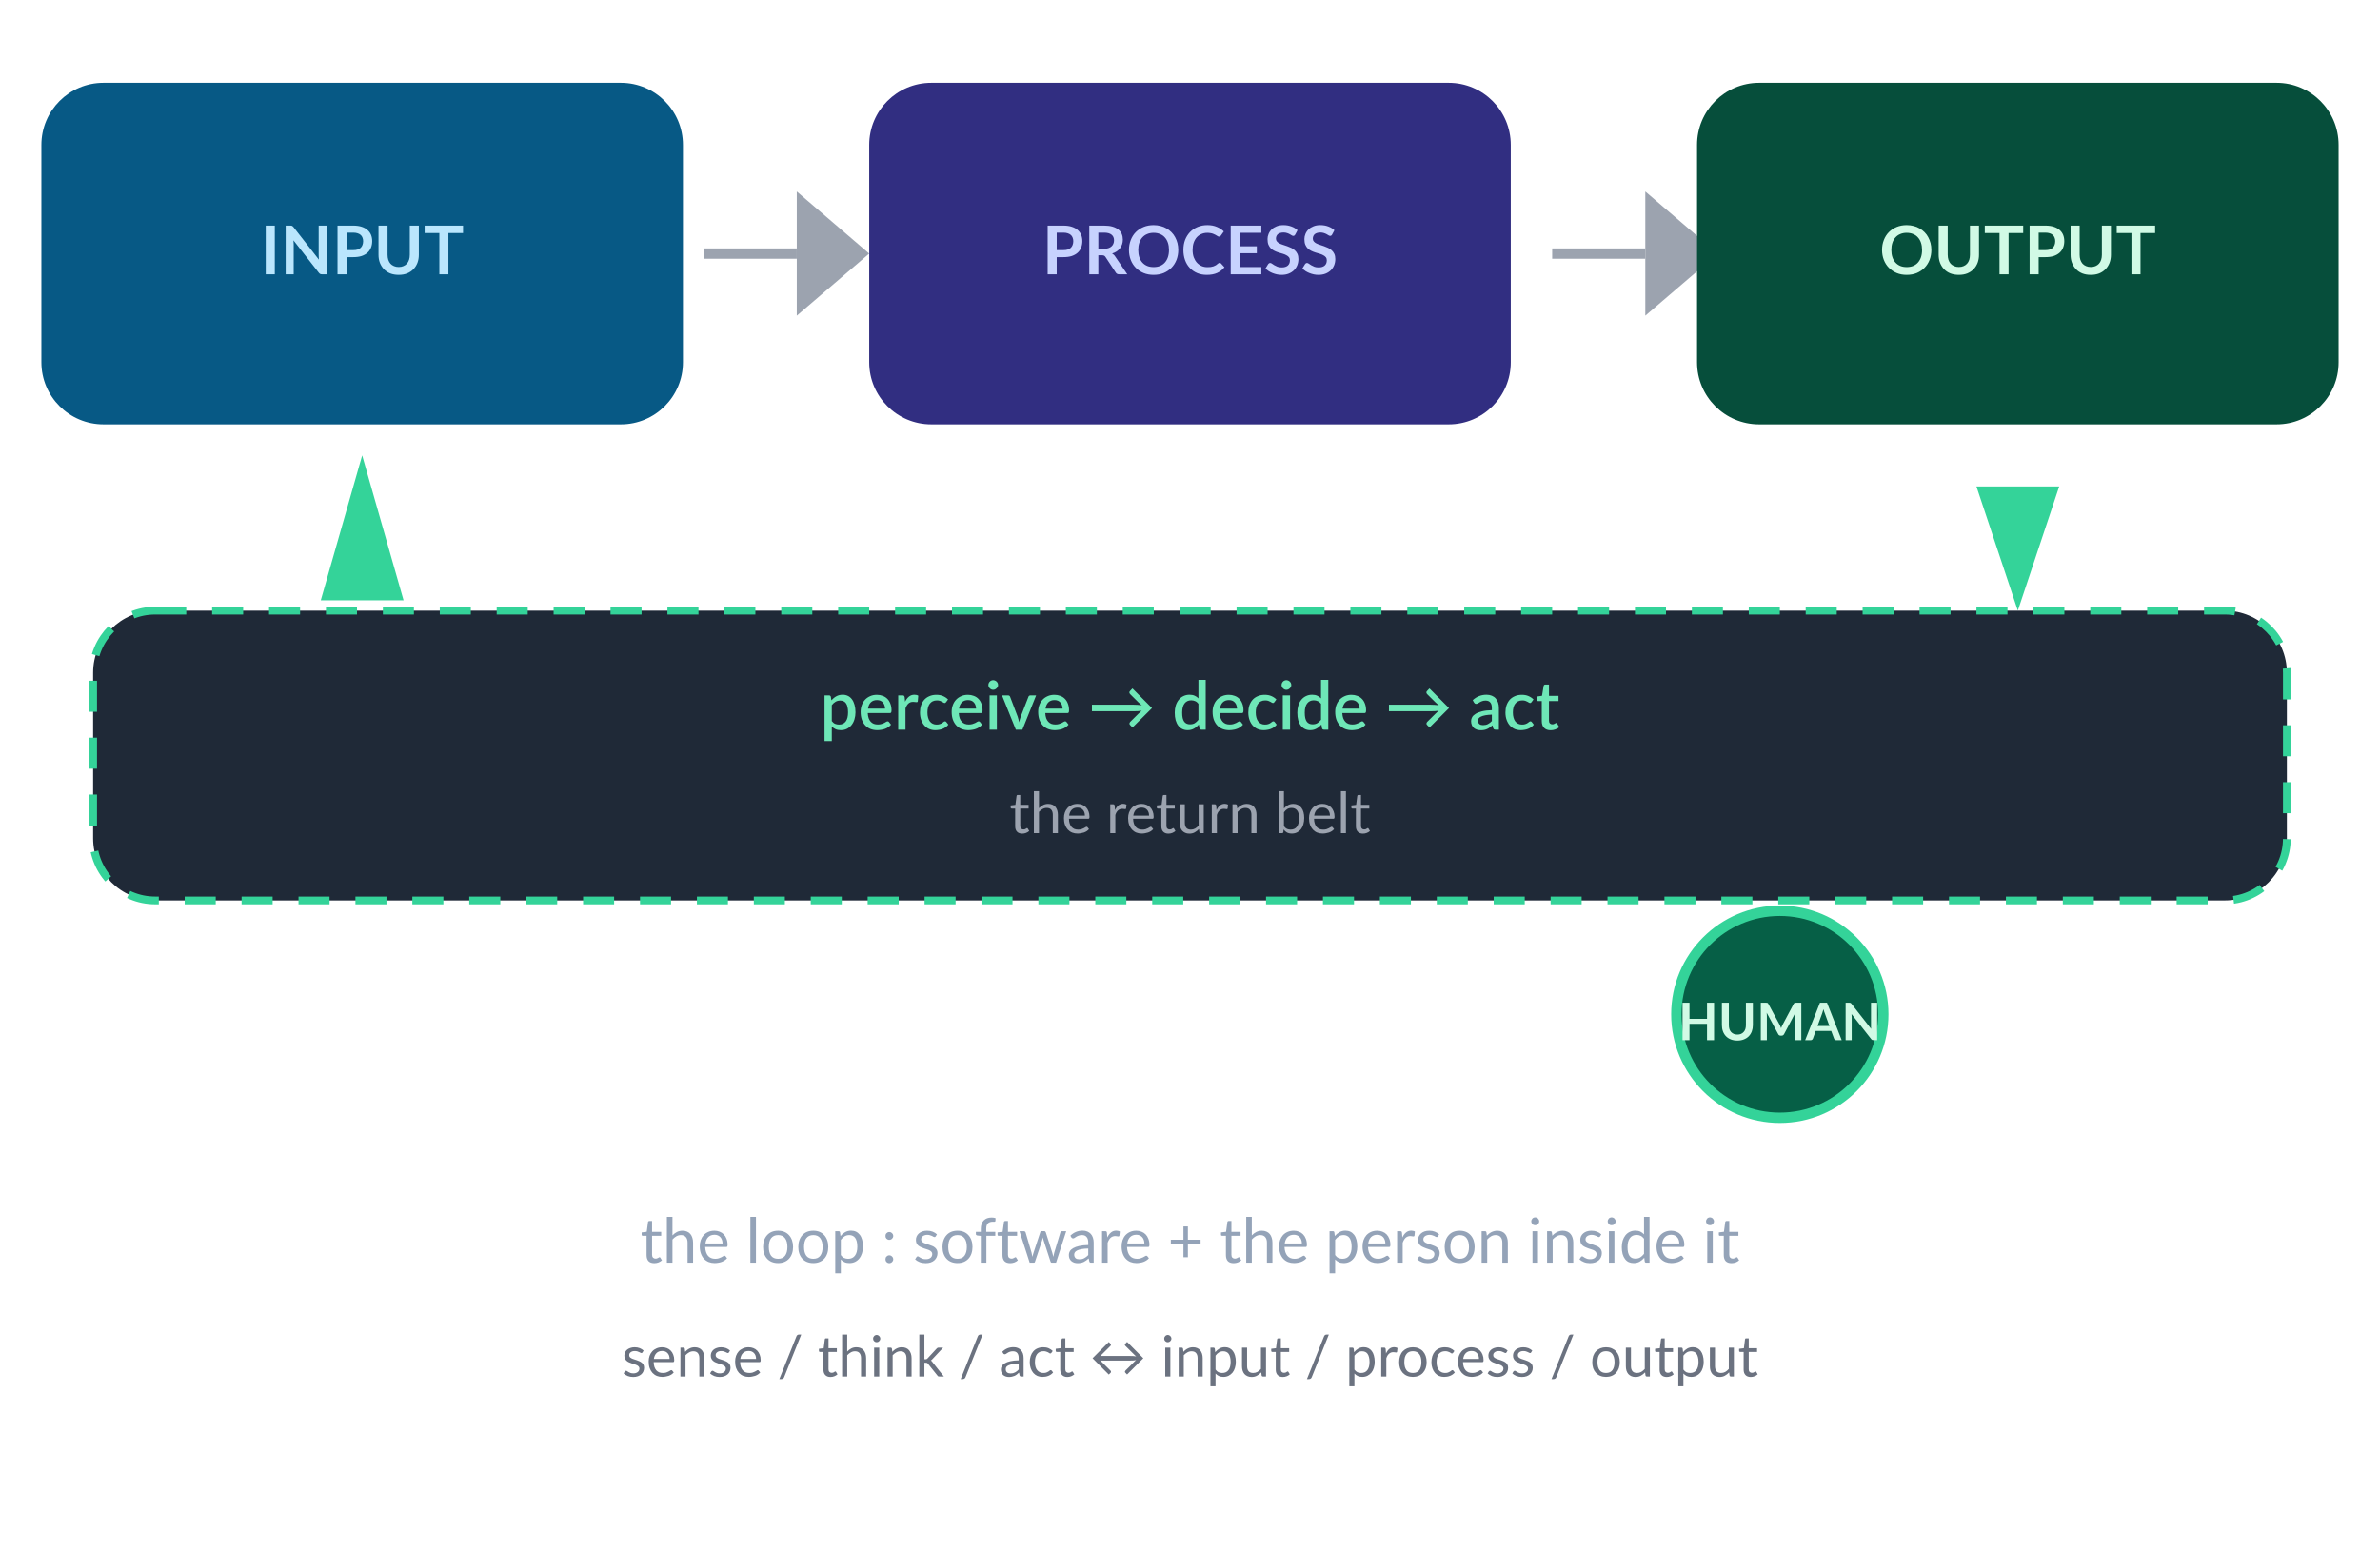
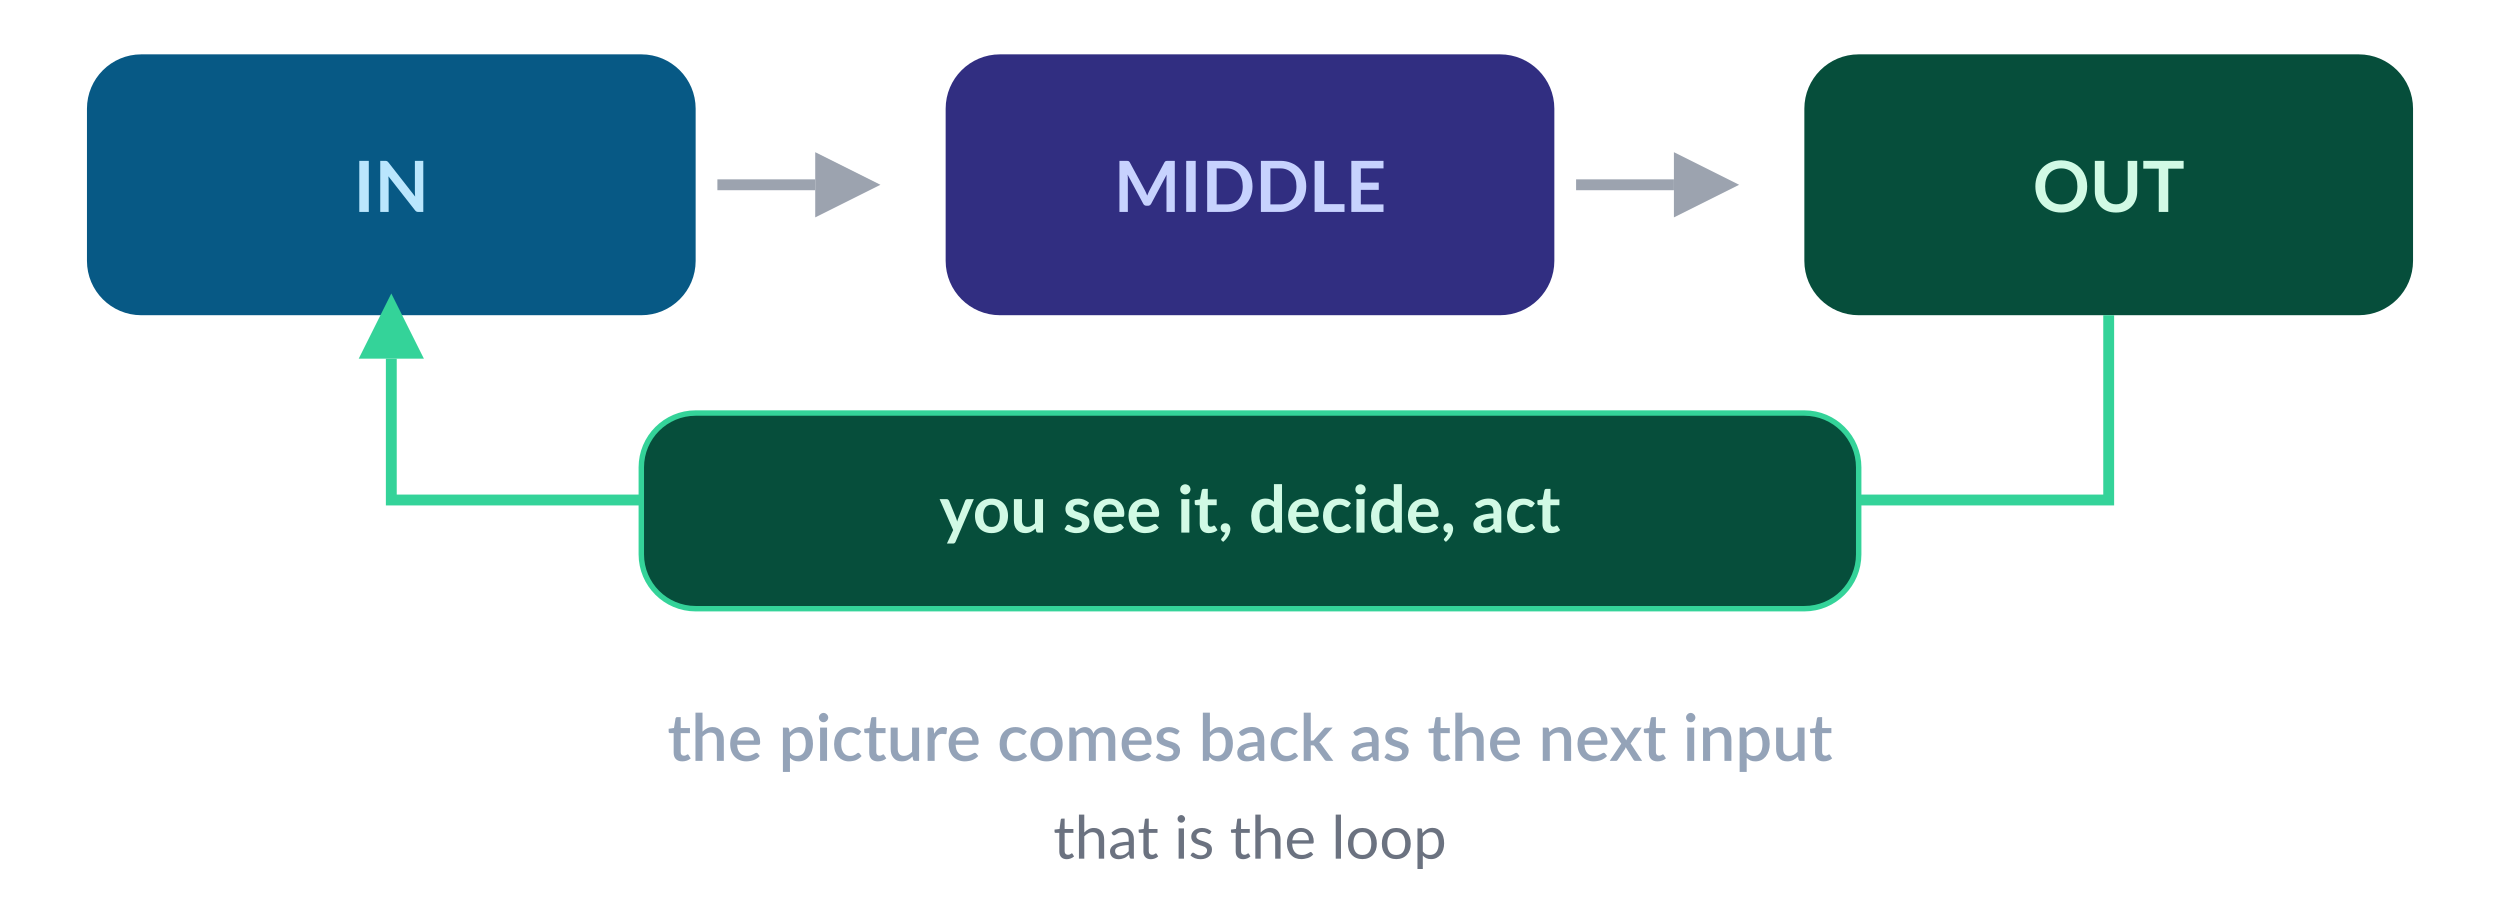
- <svg xmlns="http://www.w3.org/2000/svg" viewBox="0 0 460 300" font-family="Montserrat, Lato, Segoe UI, sans-serif">
-   <rect x="8" y="16" width="124" height="66" rx="12" fill="#075985" />
-   <text x="70" y="53" font-size="13" font-weight="700" fill="#BAE6FD" text-anchor="middle">INPUT</text>
-   <line x1="136" y1="49" x2="154" y2="49" stroke="#9CA3AF" stroke-width="2" />
-   <polygon points="154,37 168,49 154,61" fill="#9CA3AF" />
-   <rect x="168" y="16" width="124" height="66" rx="12" fill="#312E81" />
-   <text x="230" y="53" font-size="13" font-weight="700" fill="#C7D2FE" text-anchor="middle">PROCESS</text>
-   <line x1="300" y1="49" x2="318" y2="49" stroke="#9CA3AF" stroke-width="2" />
-   <polygon points="318,37 332,49 318,61" fill="#9CA3AF" />
-   <rect x="328" y="16" width="124" height="66" rx="12" fill="#064E3B" />
-   <text x="390" y="53" font-size="13" font-weight="700" fill="#D1FAE5" text-anchor="middle">OUTPUT</text>
-   <polygon points="382,94 398,94 390,118" fill="#34D399" />
-   <polygon points="62,116 78,116 70,88" fill="#34D399" />
-   <rect x="18" y="118" width="424" height="56" rx="12" fill="#1F2937" stroke="#34D399" stroke-width="1.5" stroke-dasharray="6 5" />
-   <text x="230" y="141" font-size="13" font-weight="600" fill="#6EE7B7" text-anchor="middle">perceive → decide → act</text>
-   <text x="230" y="161" font-size="11" fill="#9CA3AF" text-anchor="middle">the return belt</text>
-   <circle cx="344" cy="196" r="20" fill="#065F46" stroke="#34D399" stroke-width="2" />
-   <text x="344" y="201" font-size="10" font-weight="700" fill="#D1FAE5" text-anchor="middle">HUMAN</text>
-   <text x="230" y="244" font-size="12" fill="#94A3B8" text-anchor="middle">the loop : software + the person inside it</text>
-   <text x="230" y="266" font-size="11" fill="#6B7280" text-anchor="middle">sense / think / act  ↔  input / process / output</text>
+ <svg xmlns="http://www.w3.org/2000/svg" viewBox="0 0 460 168" font-family="Montserrat, Lato, Segoe UI, sans-serif">
+   <rect x="16" y="10" width="112" height="48" rx="10" fill="#075985" />
+   <text x="72" y="39" font-size="13" font-weight="700" fill="#BAE6FD" text-anchor="middle">IN</text>
+   <line x1="132" y1="34" x2="150" y2="34" stroke="#9CA3AF" stroke-width="2" />
+   <polygon points="150,28 162,34 150,40" fill="#9CA3AF" />
+   <rect x="174" y="10" width="112" height="48" rx="10" fill="#312E81" />
+   <text x="230" y="39" font-size="13" font-weight="700" fill="#C7D2FE" text-anchor="middle">MIDDLE</text>
+   <line x1="290" y1="34" x2="308" y2="34" stroke="#9CA3AF" stroke-width="2" />
+   <polygon points="308,28 320,34 308,40" fill="#9CA3AF" />
+   <rect x="332" y="10" width="112" height="48" rx="10" fill="#064E3B" />
+   <text x="388" y="39" font-size="13" font-weight="700" fill="#D1FAE5" text-anchor="middle">OUT</text>
+   <path d="M388 58 V92 H72 V66" fill="none" stroke="#34D399" stroke-width="2" />
+   <polygon points="66,66 78,66 72,54" fill="#34D399" />
+   <rect x="118" y="76" width="224" height="36" rx="10" fill="#064E3B" stroke="#34D399" />
+   <text x="230" y="98" font-size="12" font-weight="700" fill="#D1FAE5" text-anchor="middle">you see it, decide, act</text>
+   <text x="230" y="140" font-size="12" font-weight="600" fill="#94A3B8" text-anchor="middle">the picture comes back as the next input</text>
+   <text x="230" y="158" font-size="11" fill="#6B7280" text-anchor="middle">that is the loop</text>
</svg>
